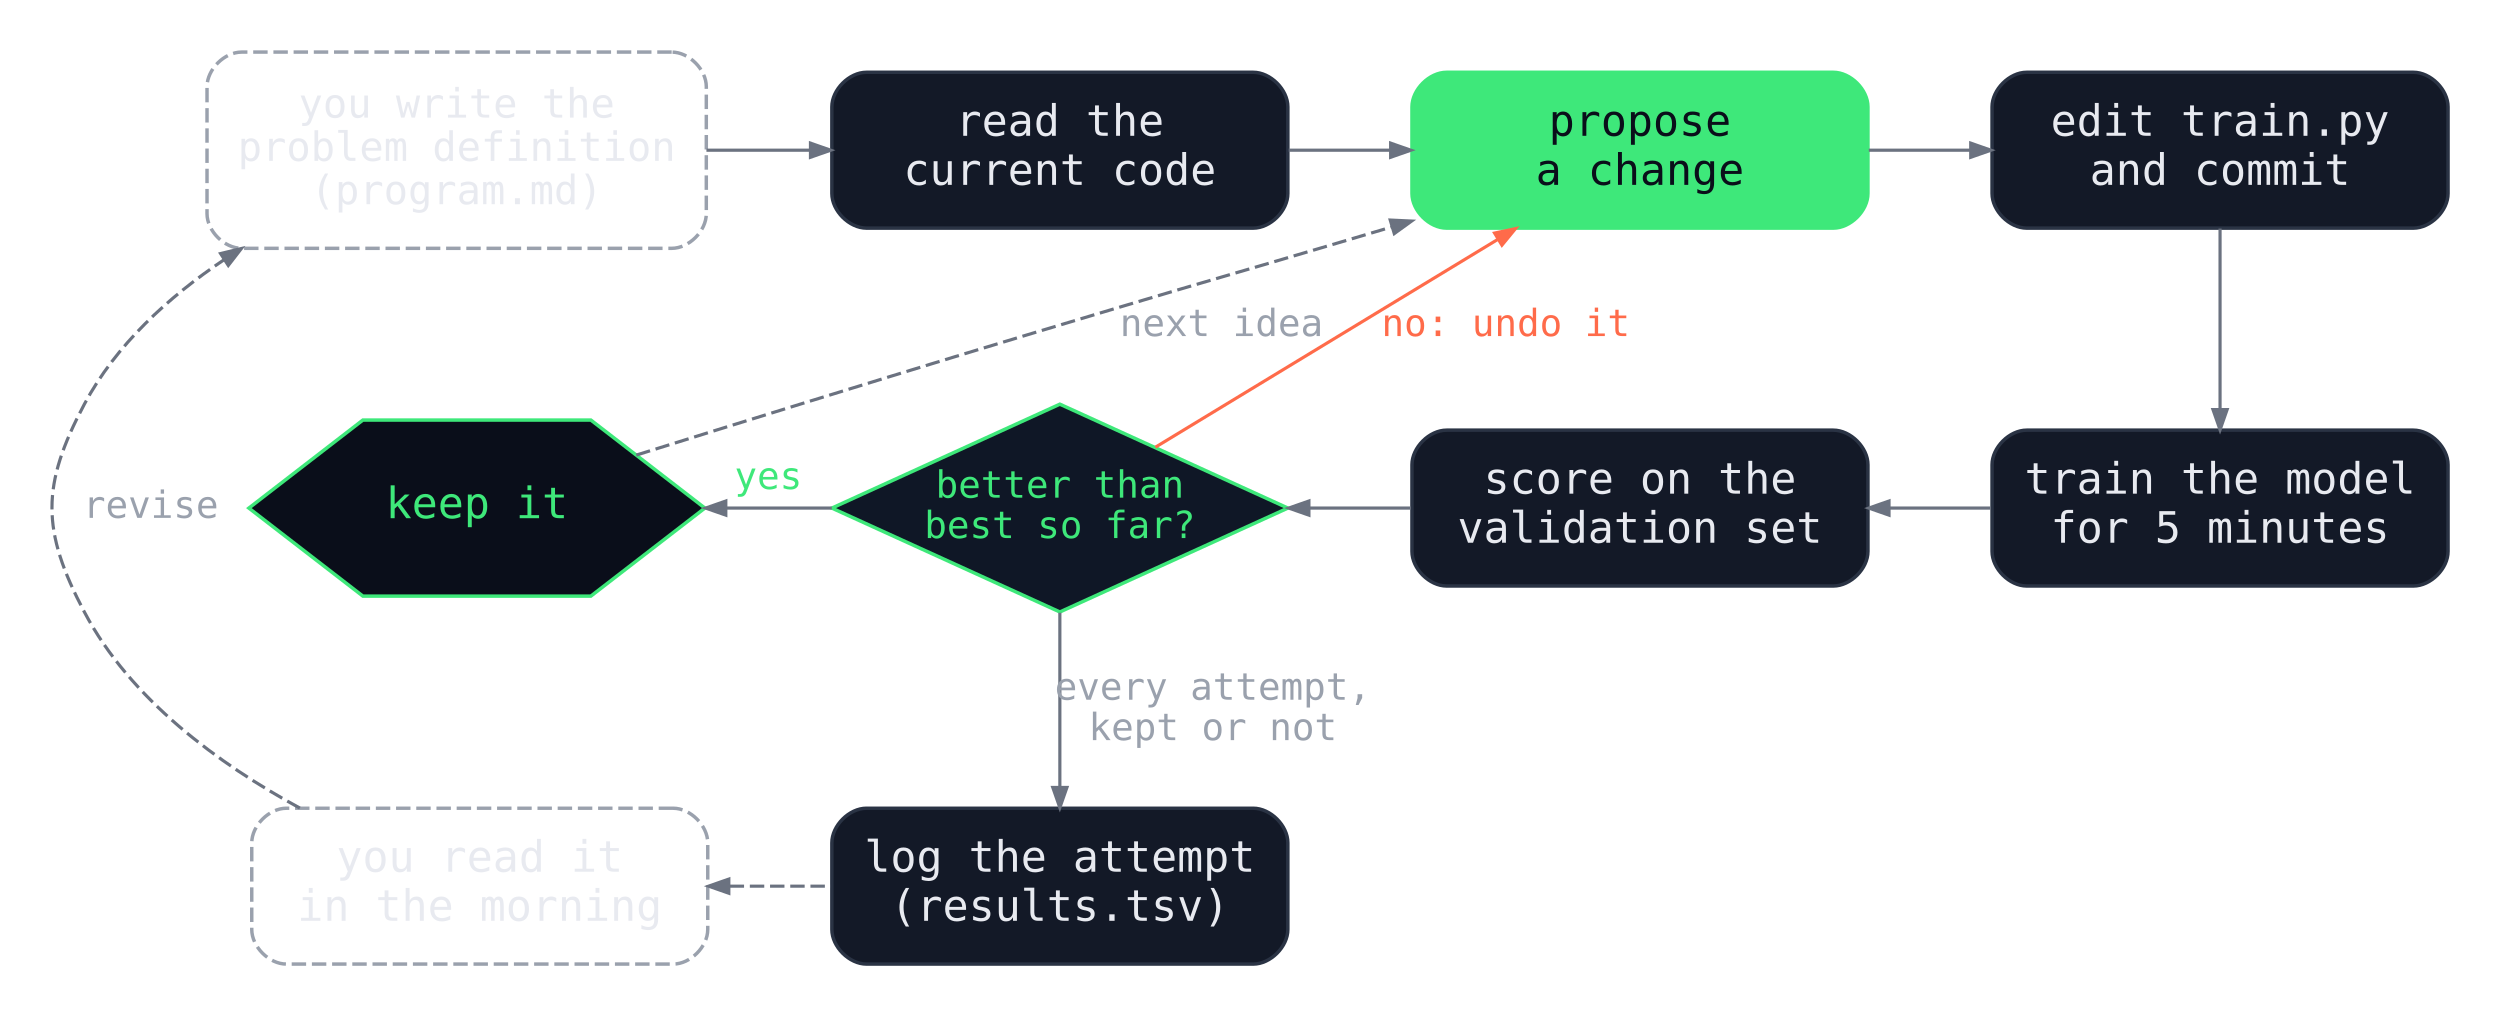
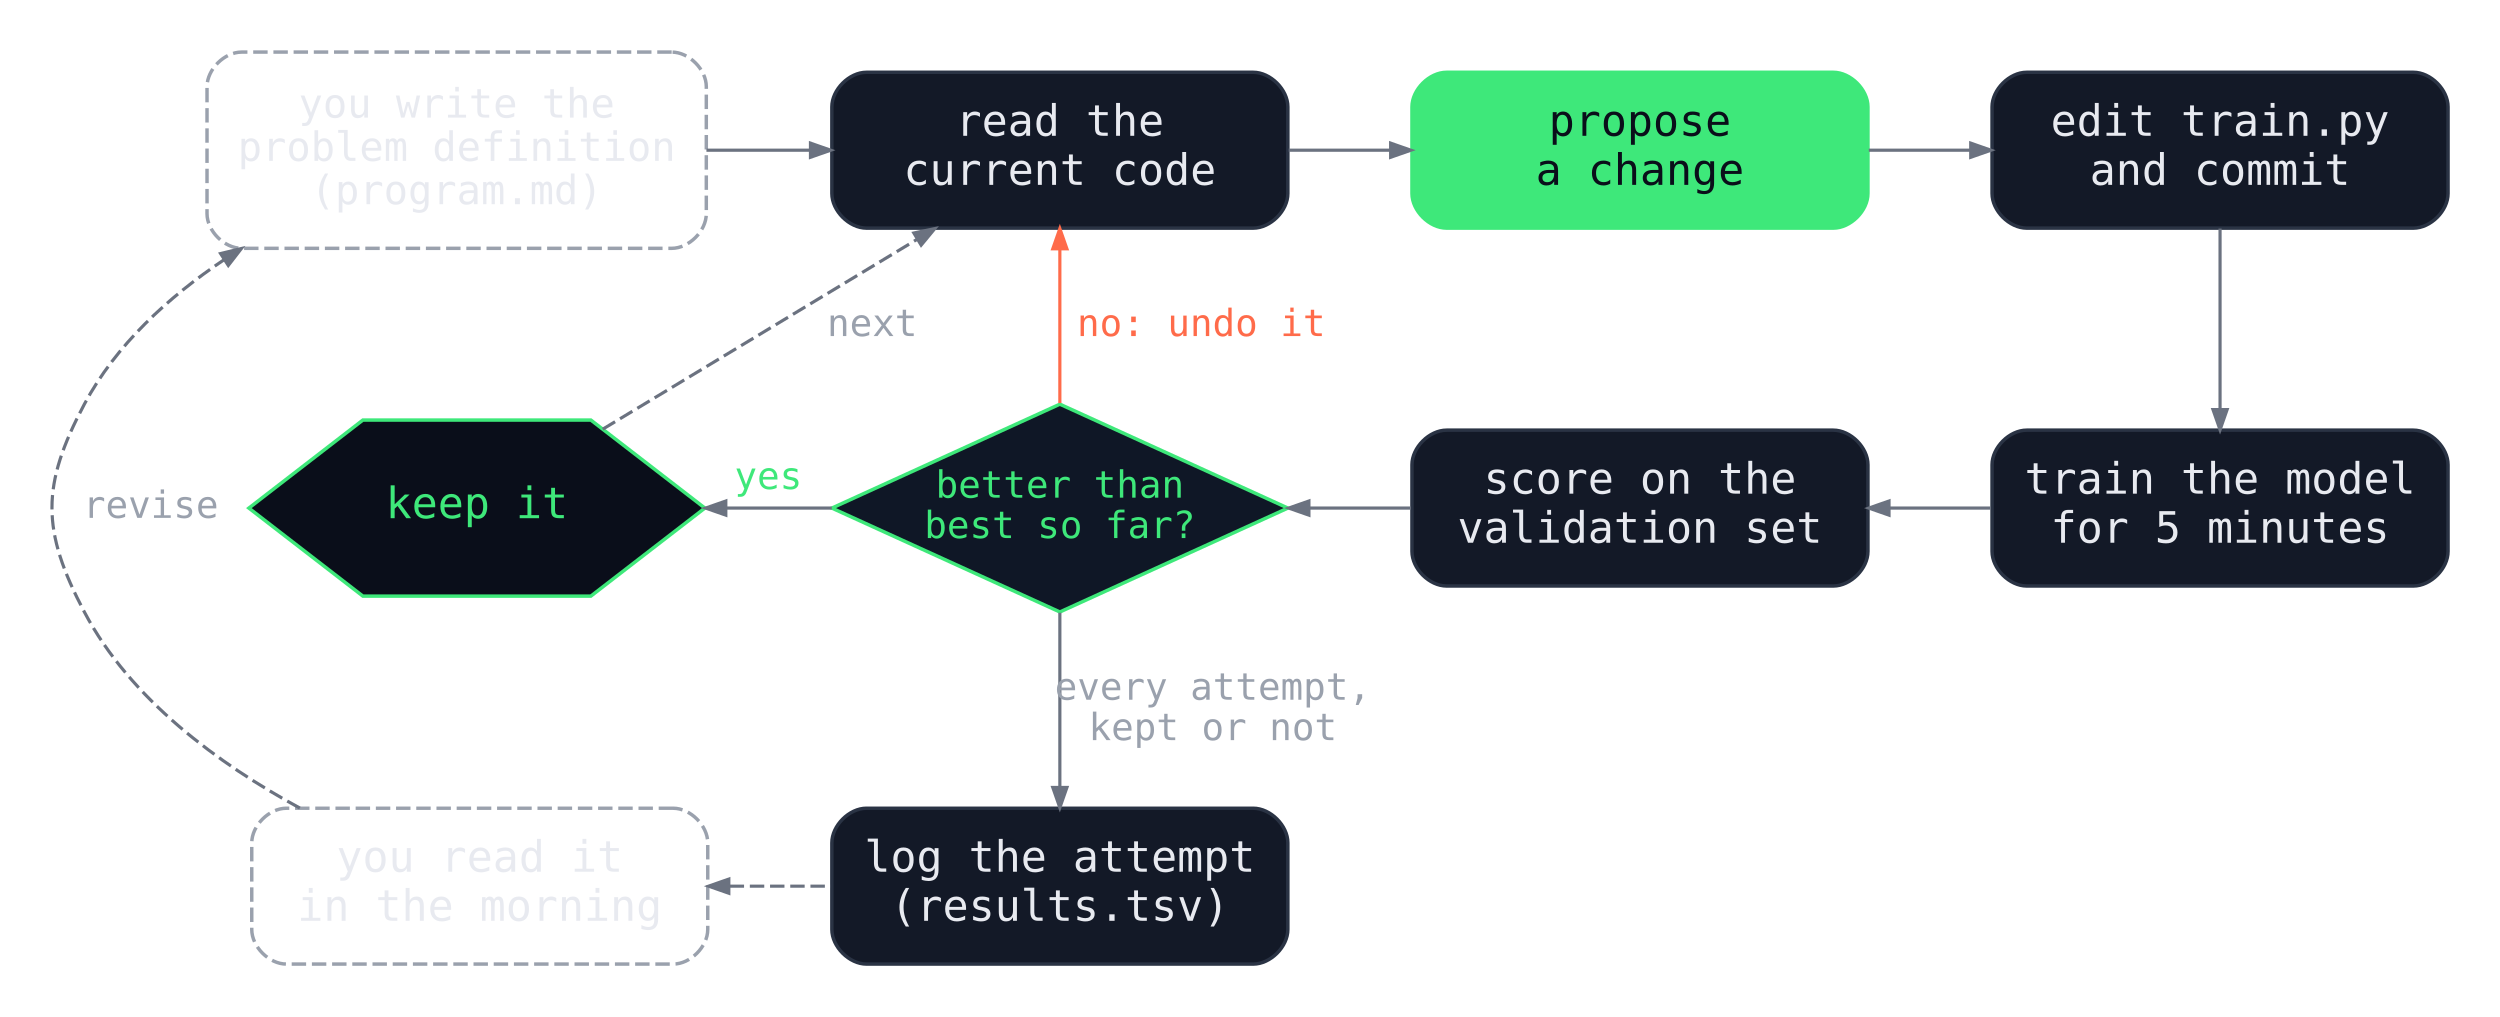
<svg xmlns="http://www.w3.org/2000/svg" width="866pt" height="352pt" viewBox="0.00 0.00 866.23 352.00">
  <g id="graph0" class="graph" transform="scale(1 1) rotate(0) translate(18 334)">
    <g id="node1" class="node">
      <path fill="none" stroke="#9aa1ad" stroke-width="1.2" stroke-dasharray="5,2" d="M214.73,-316C214.73,-316 65.73,-316 65.73,-316 59.73,-316 53.73,-310 53.73,-304 53.73,-304 53.73,-260 53.73,-260 53.73,-254 59.73,-248 65.73,-248 65.73,-248 214.73,-248 214.73,-248 220.73,-248 226.73,-254 226.73,-260 226.73,-260 226.73,-304 226.73,-304 226.73,-310 220.73,-316 214.73,-316" />
      <text text-anchor="middle" x="140.23" y="-293.3" font-family="IBM Plex Mono, Menlo, DejaVu Sans Mono, monospace" font-size="14.00" fill="#e8eaf0">you write the</text>
      <text text-anchor="middle" x="140.23" y="-278.3" font-family="IBM Plex Mono, Menlo, DejaVu Sans Mono, monospace" font-size="14.00" fill="#e8eaf0">problem definition</text>
      <text text-anchor="middle" x="140.23" y="-263.3" font-family="IBM Plex Mono, Menlo, DejaVu Sans Mono, monospace" font-size="14.00" fill="#e8eaf0">(program.md)</text>
    </g>
    <g id="node2" class="node">
      <path fill="#131927" stroke="#2a3344" stroke-width="1.2" d="M416.23,-309C416.23,-309 282.23,-309 282.23,-309 276.23,-309 270.23,-303 270.23,-297 270.23,-297 270.23,-267 270.23,-267 270.23,-261 276.23,-255 282.23,-255 282.23,-255 416.23,-255 416.23,-255 422.23,-255 428.23,-261 428.23,-267 428.23,-267 428.23,-297 428.23,-297 428.23,-303 422.23,-309 416.23,-309" />
      <text text-anchor="middle" x="349.23" y="-287" font-family="IBM Plex Mono, Menlo, DejaVu Sans Mono, monospace" font-size="15.00" fill="#e8eaf0">read the</text>
      <text text-anchor="middle" x="349.23" y="-270" font-family="IBM Plex Mono, Menlo, DejaVu Sans Mono, monospace" font-size="15.00" fill="#e8eaf0">current code</text>
    </g>
    <g id="edge1" class="edge">
      <path fill="none" stroke="#6b7280" stroke-width="1.1" d="M226.77,-282C238.77,-282 250.76,-282 262.76,-282" />
      <polygon fill="#6b7280" stroke="#6b7280" stroke-width="1.1" points="262.82,-284.45 269.82,-282 262.82,-279.55 262.82,-284.45" />
    </g>
    <g id="node3" class="node">
      <path fill="#3ee87a" stroke="#3ee87a" stroke-width="1.2" d="M617.23,-309C617.23,-309 483.23,-309 483.23,-309 477.23,-309 471.23,-303 471.23,-297 471.23,-297 471.23,-267 471.23,-267 471.23,-261 477.23,-255 483.23,-255 483.23,-255 617.23,-255 617.23,-255 623.23,-255 629.23,-261 629.23,-267 629.23,-267 629.23,-297 629.23,-297 629.23,-303 623.23,-309 617.23,-309" />
      <text text-anchor="middle" x="550.23" y="-287" font-family="IBM Plex Mono, Menlo, DejaVu Sans Mono, monospace" font-size="15.00" fill="#0a0e1a">propose</text>
      <text text-anchor="middle" x="550.23" y="-270" font-family="IBM Plex Mono, Menlo, DejaVu Sans Mono, monospace" font-size="15.00" fill="#0a0e1a">a change</text>
    </g>
    <g id="edge2" class="edge">
      <path fill="none" stroke="#6b7280" stroke-width="1.1" d="M428.53,-282C440.21,-282 451.89,-282 463.57,-282" />
      <polygon fill="#6b7280" stroke="#6b7280" stroke-width="1.1" points="463.84,-284.45 470.84,-282 463.84,-279.55 463.84,-284.45" />
    </g>
    <g id="node4" class="node">
      <path fill="#131927" stroke="#2a3344" stroke-width="1.2" d="M818.23,-309C818.23,-309 684.23,-309 684.23,-309 678.23,-309 672.23,-303 672.23,-297 672.23,-297 672.23,-267 672.23,-267 672.23,-261 678.23,-255 684.23,-255 684.23,-255 818.23,-255 818.23,-255 824.23,-255 830.23,-261 830.23,-267 830.23,-267 830.23,-297 830.23,-297 830.23,-303 824.23,-309 818.23,-309" />
      <text text-anchor="middle" x="751.23" y="-287" font-family="IBM Plex Mono, Menlo, DejaVu Sans Mono, monospace" font-size="15.00" fill="#e8eaf0">edit train.py</text>
      <text text-anchor="middle" x="751.23" y="-270" font-family="IBM Plex Mono, Menlo, DejaVu Sans Mono, monospace" font-size="15.00" fill="#e8eaf0">and commit</text>
    </g>
    <g id="edge3" class="edge">
      <path fill="none" stroke="#6b7280" stroke-width="1.1" d="M629.53,-282C641.21,-282 652.89,-282 664.57,-282" />
      <polygon fill="#6b7280" stroke="#6b7280" stroke-width="1.1" points="664.84,-284.45 671.84,-282 664.84,-279.55 664.84,-284.45" />
    </g>
    <g id="node8" class="node">
      <path fill="#131927" stroke="#2a3344" stroke-width="1.2" d="M818.23,-185C818.23,-185 684.23,-185 684.23,-185 678.23,-185 672.23,-179 672.23,-173 672.23,-173 672.23,-143 672.23,-143 672.23,-137 678.23,-131 684.23,-131 684.23,-131 818.23,-131 818.23,-131 824.23,-131 830.23,-137 830.23,-143 830.23,-143 830.23,-173 830.23,-173 830.23,-179 824.23,-185 818.23,-185" />
      <text text-anchor="middle" x="751.23" y="-163" font-family="IBM Plex Mono, Menlo, DejaVu Sans Mono, monospace" font-size="15.00" fill="#e8eaf0">train the model</text>
      <text text-anchor="middle" x="751.23" y="-146" font-family="IBM Plex Mono, Menlo, DejaVu Sans Mono, monospace" font-size="15.00" fill="#e8eaf0">for 5 minutes</text>
    </g>
    <g id="edge4" class="edge">
      <path fill="none" stroke="#6b7280" stroke-width="1.1" d="M751.23,-254.83C751.23,-236.49 751.23,-211.85 751.23,-192.14" />
      <polygon fill="#6b7280" stroke="#6b7280" stroke-width="1.1" points="753.68,-192.13 751.23,-185.13 748.78,-192.13 753.68,-192.13" />
    </g>
    <g id="node5" class="node">
      <polygon fill="#0a0e1a" stroke="#3ee87a" stroke-width="1.2" points="226.23,-158 186.73,-188.5 107.73,-188.5 68.23,-158 107.73,-127.5 186.73,-127.5 226.23,-158" />
      <text text-anchor="middle" x="147.23" y="-154.5" font-family="IBM Plex Mono, Menlo, DejaVu Sans Mono, monospace" font-size="15.00" fill="#3ee87a">keep it</text>
    </g>
    <g id="edge8" class="edge">
-       <path fill="none" stroke="#6b7280" stroke-width="1.1" stroke-dasharray="5,2" d="M202.46,-176.36C220.54,-182.01 240.74,-188.3 259.23,-194 308.95,-209.31 321.39,-213.11 371.23,-228 401.42,-237.02 409.02,-239.07 439.23,-248 447.37,-250.41 455.84,-252.92 464.32,-255.43" />
-       <polygon fill="#6b7280" stroke="#6b7280" stroke-width="1.1" points="463.7,-257.8 471.11,-257.45 465.1,-253.11 463.7,-257.8" />
-       <text text-anchor="middle" x="405.23" y="-217.6" font-family="IBM Plex Mono, Menlo, DejaVu Sans Mono, monospace" font-size="13.00" fill="#9aa1ad">next idea</text>
+       <path fill="none" stroke="#6b7280" stroke-width="1.1" stroke-dasharray="5,2" d="M190.84,-185.34C222.89,-204.69 266.46,-231.01 299.8,-251.14" />
+       <polygon fill="#6b7280" stroke="#6b7280" stroke-width="1.1" points="298.64,-253.31 305.9,-254.83 301.17,-249.11 298.64,-253.31" />
+       <text text-anchor="middle" x="284.23" y="-217.6" font-family="IBM Plex Mono, Menlo, DejaVu Sans Mono, monospace" font-size="13.00" fill="#9aa1ad">next  </text>
    </g>
    <g id="node6" class="node">
      <polygon fill="#0f1726" stroke="#3ee87a" stroke-width="1.2" points="349.23,-194 270.23,-158 349.23,-122 428.23,-158 349.23,-194" />
      <text text-anchor="middle" x="349.23" y="-161.6" font-family="IBM Plex Mono, Menlo, DejaVu Sans Mono, monospace" font-size="13.00" fill="#3ee87a">better than</text>
      <text text-anchor="middle" x="349.23" y="-147.6" font-family="IBM Plex Mono, Menlo, DejaVu Sans Mono, monospace" font-size="13.00" fill="#3ee87a">best so far?</text>
    </g>
    <g id="edge7" class="edge">
      <path fill="none" stroke="#6b7280" stroke-width="1.1" d="M233.61,-158C245.76,-158 258.2,-158 270.21,-158" />
      <polygon fill="#6b7280" stroke="#6b7280" stroke-width="1.1" points="233.49,-155.55 226.49,-158 233.49,-160.45 233.49,-155.55" />
      <text text-anchor="middle" x="248.23" y="-164.6" font-family="IBM Plex Mono, Menlo, DejaVu Sans Mono, monospace" font-size="13.00" fill="#3ee87a">yes</text>
    </g>
    <g id="edge9" class="edge">
-       <path fill="none" stroke="#ff6b4a" stroke-width="1.1" d="M382.34,-179.1C414.58,-198.66 463.97,-228.64 500.84,-251.02" />
-       <polygon fill="#ff6b4a" stroke="#ff6b4a" stroke-width="1.1" points="499.86,-253.29 507.11,-254.83 502.4,-249.1 499.86,-253.29" />
-       <text text-anchor="middle" x="503.73" y="-217.6" font-family="IBM Plex Mono, Menlo, DejaVu Sans Mono, monospace" font-size="13.00" fill="#ff6b4a">no: undo it</text>
+       <path fill="none" stroke="#ff6b4a" stroke-width="1.1" d="M349.23,-194.39C349.23,-211.13 349.23,-231.02 349.23,-247.51" />
+       <polygon fill="#ff6b4a" stroke="#ff6b4a" stroke-width="1.1" points="346.78,-247.83 349.23,-254.83 351.68,-247.83 346.78,-247.83" />
+       <text text-anchor="middle" x="398.23" y="-217.6" font-family="IBM Plex Mono, Menlo, DejaVu Sans Mono, monospace" font-size="13.00" fill="#ff6b4a">  no: undo it</text>
    </g>
    <g id="node7" class="node">
      <path fill="#131927" stroke="#2a3344" stroke-width="1.2" d="M617.23,-185C617.23,-185 483.23,-185 483.23,-185 477.23,-185 471.23,-179 471.23,-173 471.23,-173 471.23,-143 471.23,-143 471.23,-137 477.23,-131 483.23,-131 483.23,-131 617.23,-131 617.23,-131 623.23,-131 629.23,-137 629.23,-143 629.23,-143 629.23,-173 629.23,-173 629.23,-179 623.23,-185 617.23,-185" />
      <text text-anchor="middle" x="550.23" y="-163" font-family="IBM Plex Mono, Menlo, DejaVu Sans Mono, monospace" font-size="15.00" fill="#e8eaf0">score on the</text>
      <text text-anchor="middle" x="550.23" y="-146" font-family="IBM Plex Mono, Menlo, DejaVu Sans Mono, monospace" font-size="15.00" fill="#e8eaf0">validation set</text>
    </g>
    <g id="edge6" class="edge">
      <path fill="none" stroke="#6b7280" stroke-width="1.1" d="M435.81,-158C447.48,-158 459.16,-158 470.84,-158" />
      <polygon fill="#6b7280" stroke="#6b7280" stroke-width="1.1" points="435.53,-155.55 428.53,-158 435.53,-160.45 435.53,-155.55" />
    </g>
    <g id="node10" class="node">
      <path fill="#131927" stroke="#2a3344" stroke-width="1.2" d="M416.23,-54C416.23,-54 282.23,-54 282.23,-54 276.23,-54 270.23,-48 270.23,-42 270.23,-42 270.23,-12 270.23,-12 270.23,-6 276.23,0 282.23,0 282.23,0 416.23,0 416.23,0 422.23,0 428.23,-6 428.23,-12 428.23,-12 428.23,-42 428.23,-42 428.23,-48 422.23,-54 416.23,-54" />
      <text text-anchor="middle" x="349.23" y="-32" font-family="IBM Plex Mono, Menlo, DejaVu Sans Mono, monospace" font-size="15.00" fill="#e8eaf0">log the attempt</text>
      <text text-anchor="middle" x="349.23" y="-15" font-family="IBM Plex Mono, Menlo, DejaVu Sans Mono, monospace" font-size="15.00" fill="#e8eaf0">(results.tsv)</text>
    </g>
    <g id="edge10" class="edge">
      <path fill="none" stroke="#6b7280" stroke-width="1.1" d="M349.23,-121.75C349.23,-102.92 349.23,-79.86 349.23,-61.32" />
      <polygon fill="#6b7280" stroke="#6b7280" stroke-width="1.1" points="351.68,-61.2 349.23,-54.2 346.78,-61.2 351.68,-61.2" />
      <text text-anchor="middle" x="402.23" y="-91.6" font-family="IBM Plex Mono, Menlo, DejaVu Sans Mono, monospace" font-size="13.00" fill="#9aa1ad">every attempt,</text>
      <text text-anchor="middle" x="402.23" y="-77.6" font-family="IBM Plex Mono, Menlo, DejaVu Sans Mono, monospace" font-size="13.00" fill="#9aa1ad">kept or not</text>
    </g>
    <g id="edge5" class="edge">
      <path fill="none" stroke="#6b7280" stroke-width="1.1" d="M636.81,-158C648.48,-158 660.16,-158 671.84,-158" />
      <polygon fill="#6b7280" stroke="#6b7280" stroke-width="1.1" points="636.53,-155.55 629.53,-158 636.53,-160.45 636.53,-155.55" />
    </g>
    <g id="node9" class="node">
      <path fill="none" stroke="#9aa1ad" stroke-width="1.2" stroke-dasharray="5,2" d="M215.23,-54C215.23,-54 81.23,-54 81.23,-54 75.23,-54 69.23,-48 69.23,-42 69.23,-42 69.23,-12 69.23,-12 69.23,-6 75.23,0 81.23,0 81.23,0 215.23,0 215.23,0 221.23,0 227.23,-6 227.23,-12 227.23,-12 227.23,-42 227.23,-42 227.23,-48 221.23,-54 215.23,-54" />
      <text text-anchor="middle" x="148.23" y="-32" font-family="IBM Plex Mono, Menlo, DejaVu Sans Mono, monospace" font-size="15.00" fill="#e8eaf0">you read it</text>
      <text text-anchor="middle" x="148.23" y="-15" font-family="IBM Plex Mono, Menlo, DejaVu Sans Mono, monospace" font-size="15.00" fill="#e8eaf0">in the morning</text>
    </g>
    <g id="edge12" class="edge">
      <path fill="none" stroke="#6b7280" stroke-width="1.1" stroke-dasharray="5,2" d="M85.9,-54.05C57.7,-69.37 27.16,-91.76 11.23,-122 -3.68,-150.31 -3.79,-165.75 11.23,-194 22.15,-214.53 40.32,-231.1 59.62,-244.04" />
      <polygon fill="#6b7280" stroke="#6b7280" stroke-width="1.1" points="58.43,-246.19 65.64,-247.94 61.1,-242.07 58.43,-246.19" />
      <text text-anchor="middle" x="34.23" y="-154.6" font-family="IBM Plex Mono, Menlo, DejaVu Sans Mono, monospace" font-size="13.00" fill="#9aa1ad">revise</text>
    </g>
    <g id="edge11" class="edge">
      <path fill="none" stroke="#6b7280" stroke-width="1.1" stroke-dasharray="5,2" d="M234.81,-27C246.48,-27 258.16,-27 269.84,-27" />
      <polygon fill="#6b7280" stroke="#6b7280" stroke-width="1.1" points="234.53,-24.55 227.53,-27 234.53,-29.45 234.53,-24.55" />
    </g>
  </g>
</svg>
